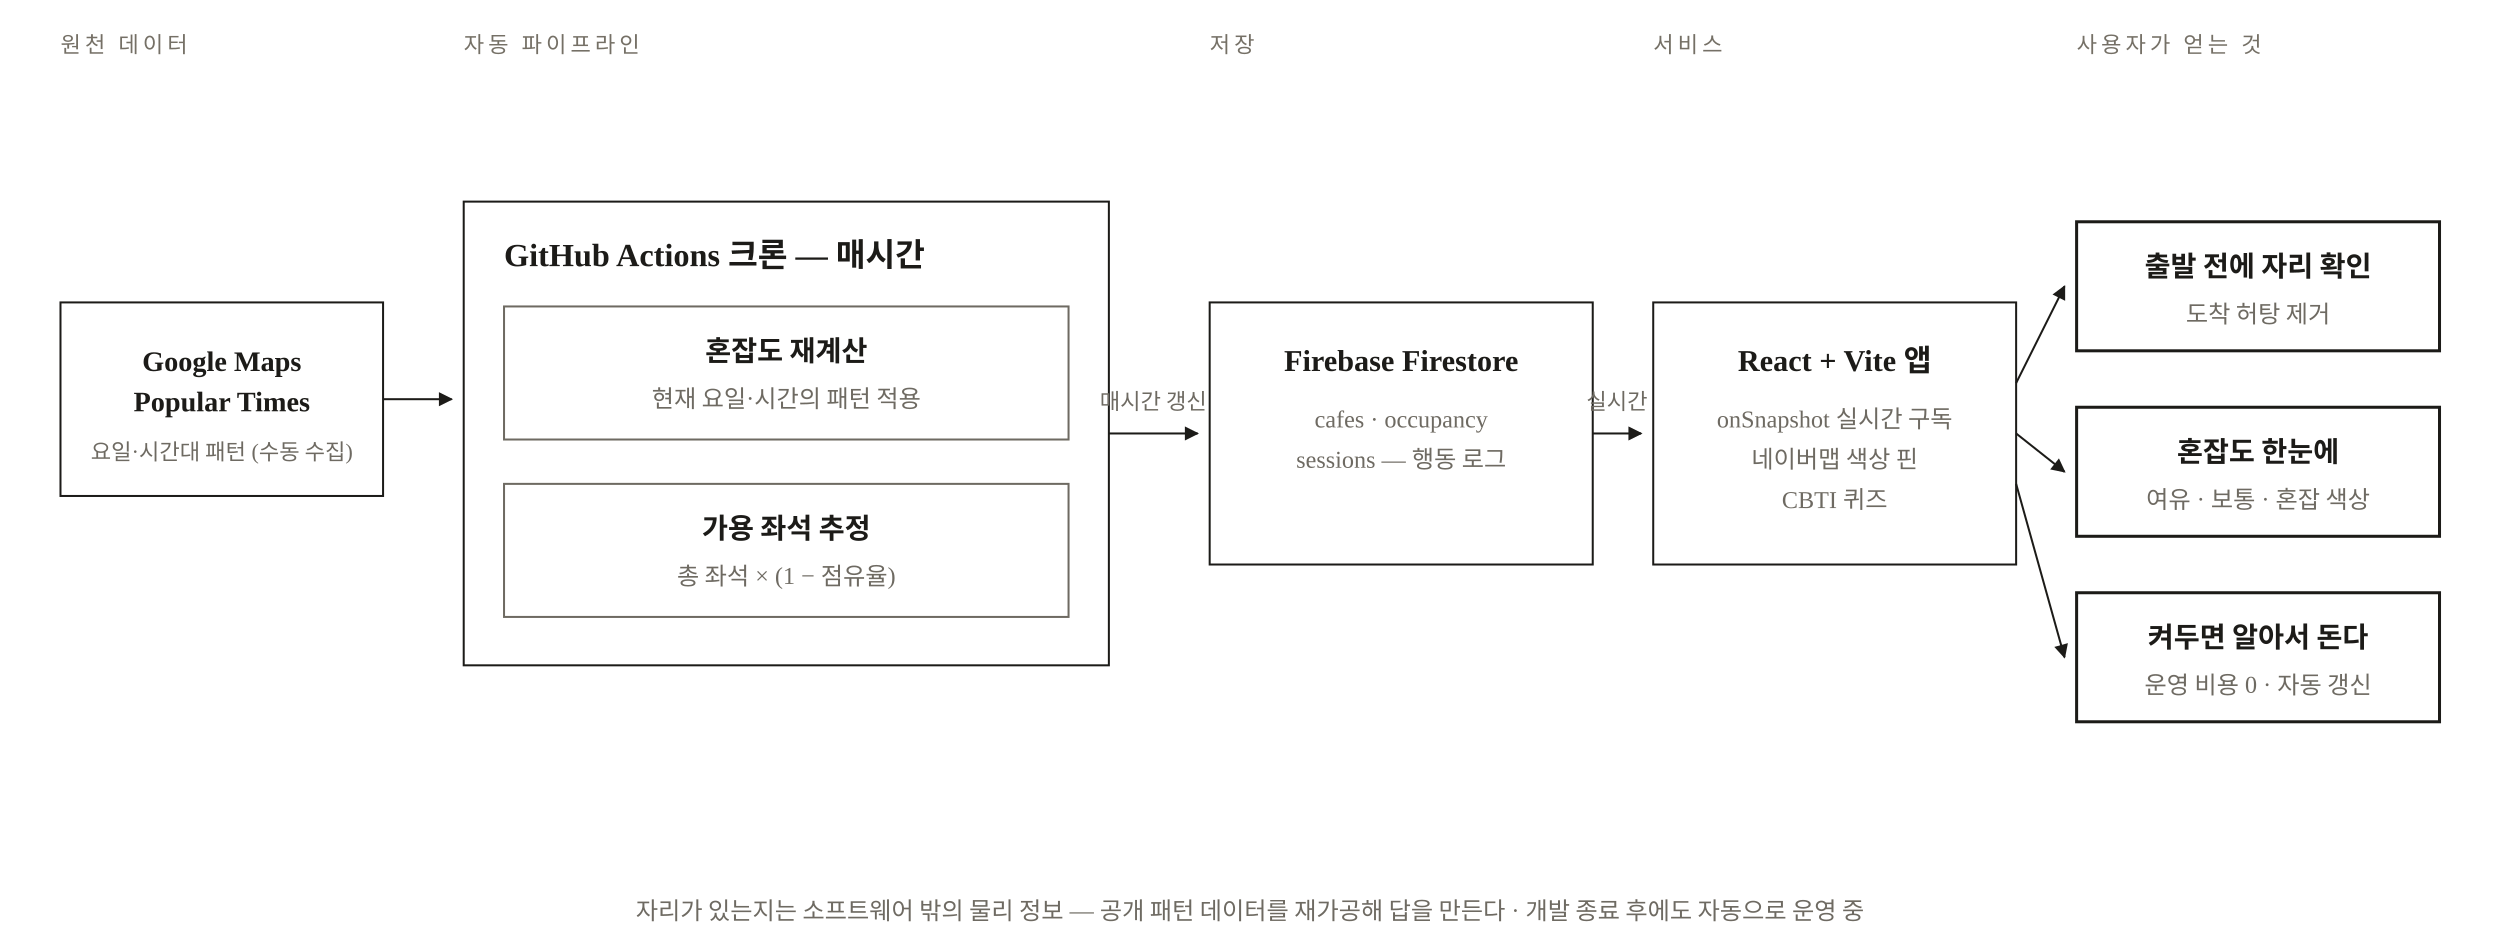
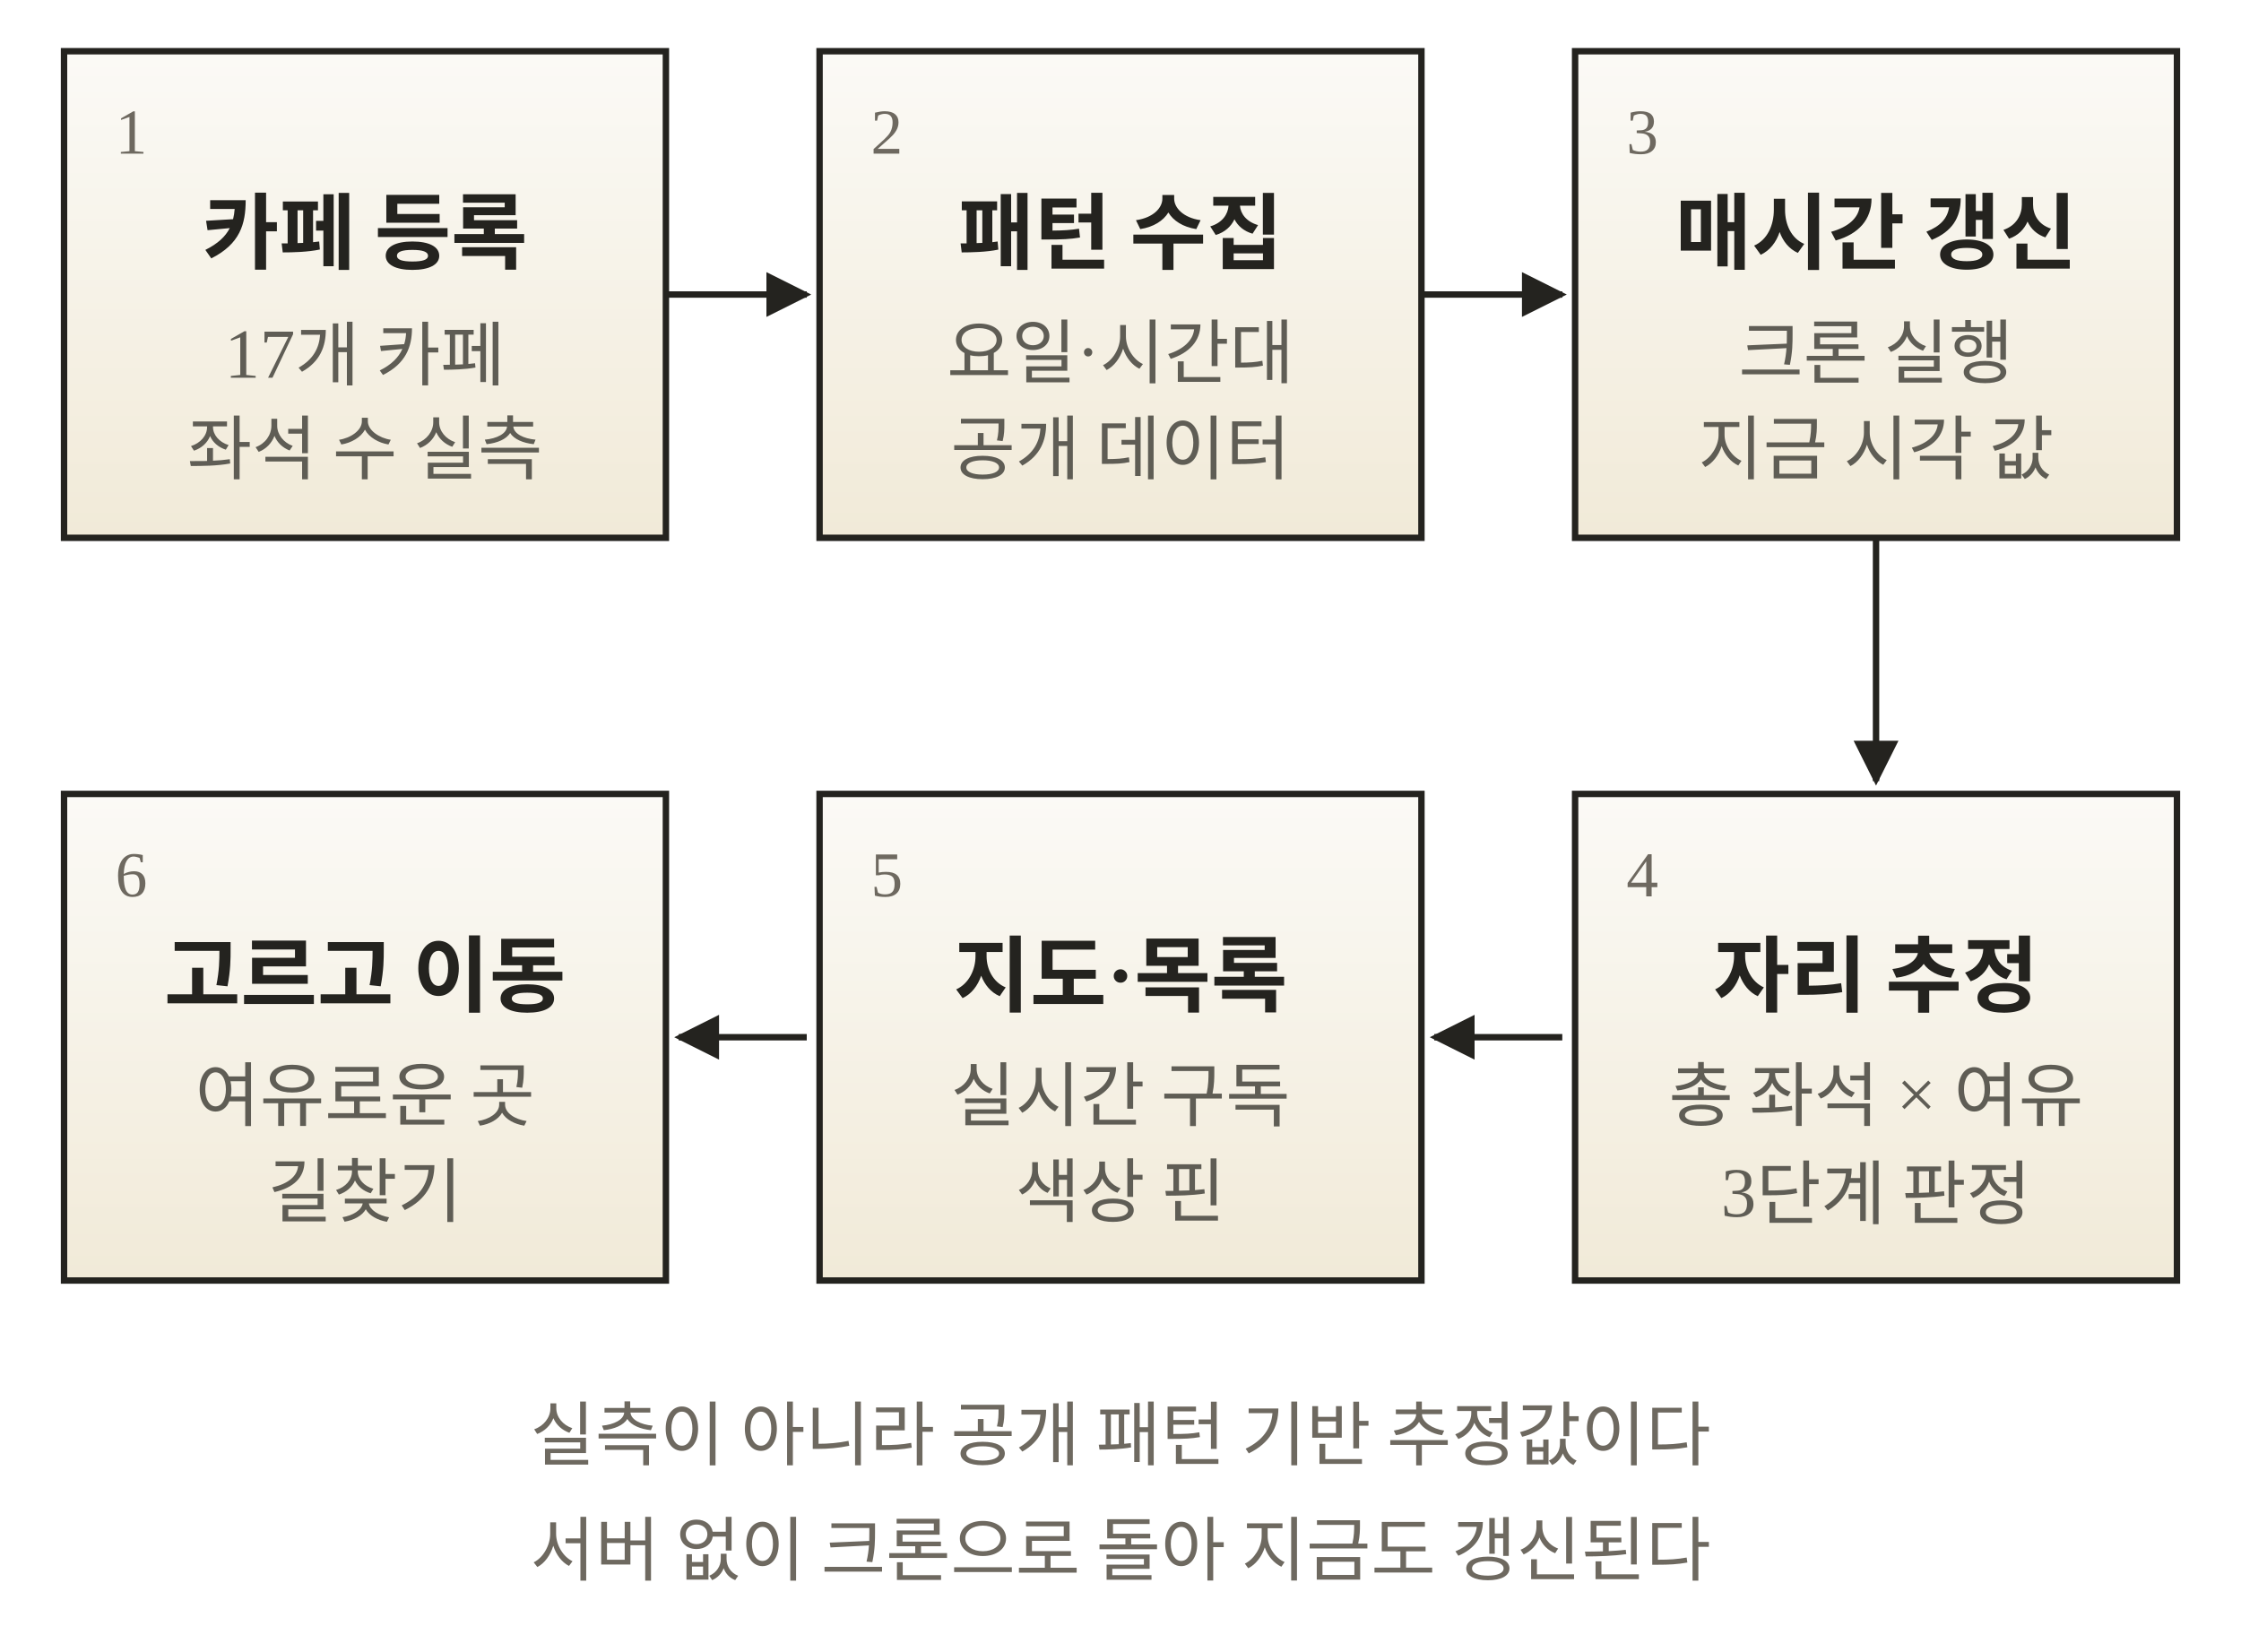
- <svg xmlns="http://www.w3.org/2000/svg" viewBox="0 0 1240 470" role="img" aria-label="실패없는 카페 선택 시스템 구조도">
+ <svg xmlns="http://www.w3.org/2000/svg" viewBox="0 0 350 258" role="img" aria-label="실패없는 카페 선택 흐름 — 좌석 실측에서 길찾기까지 여섯 단계">
  <defs>
    <marker id="arrow" viewBox="0 0 10 10" refX="9" refY="5" markerWidth="7" markerHeight="7" orient="auto-start-reverse">
-       <path d="M 0 0 L 10 5 L 0 10 z" fill="#1c1b18" />
+       <path d="M 0 0 L 10 5 L 0 10 z" fill="#24231f" />
    </marker>
+     <linearGradient id="boxGrad" x1="0" y1="0" x2="0" y2="1">
+       <stop offset="0%" stop-color="#fbfaf6" />
+       <stop offset="100%" stop-color="#f1ead8" />
+     </linearGradient>
  </defs>
-   <text x="30" y="26" font-size="11" letter-spacing="2" fill="#757066">원천 데이터</text>
-   <text x="230" y="26" font-size="11" letter-spacing="2" fill="#757066">자동 파이프라인</text>
-   <text x="600" y="26" font-size="11" letter-spacing="2" fill="#757066">저장</text>
-   <text x="820" y="26" font-size="11" letter-spacing="2" fill="#757066">서비스</text>
-   <text x="1030" y="26" font-size="11" letter-spacing="2" fill="#757066">사용자가 얻는 것</text>
-   <rect x="30" y="150" width="160" height="96" fill="none" stroke="#1c1b18" stroke-width="1" />
-   <text x="110" y="184" text-anchor="middle" font-size="14" font-weight="600" fill="#1c1b18">Google Maps</text>
-   <text x="110" y="204" text-anchor="middle" font-size="14" font-weight="600" fill="#1c1b18">Popular Times</text>
-   <text x="110" y="228" text-anchor="middle" font-size="11" fill="#6e6a62">요일·시간대 패턴 (수동 수집)</text>
-   <line x1="190" y1="198" x2="224" y2="198" stroke="#1c1b18" stroke-width="1" marker-end="url(#arrow)" />
-   <rect x="230" y="100" width="320" height="230" fill="none" stroke="#1c1b18" stroke-width="1" />
-   <text x="250" y="132" font-size="16" font-weight="600" fill="#1c1b18">GitHub Actions 크론 — 매시간</text>
-   <rect x="250" y="152" width="280" height="66" fill="none" stroke="#6e6a62" stroke-width="1" />
-   <text x="390" y="179" text-anchor="middle" font-size="14" font-weight="600" fill="#1c1b18">혼잡도 재계산</text>
-   <text x="390" y="202" text-anchor="middle" font-size="12" fill="#6e6a62">현재 요일·시간의 패턴 적용</text>
-   <rect x="250" y="240" width="280" height="66" fill="none" stroke="#6e6a62" stroke-width="1" />
-   <text x="390" y="267" text-anchor="middle" font-size="14" font-weight="600" fill="#1c1b18">가용 좌석 추정</text>
-   <text x="390" y="290" text-anchor="middle" font-size="12" fill="#6e6a62">총 좌석 × (1 − 점유율)</text>
-   <line x1="550" y1="215" x2="594" y2="215" stroke="#1c1b18" stroke-width="1" marker-end="url(#arrow)" />
-   <text x="572" y="203" text-anchor="middle" font-size="11" fill="#6e6a62">매시간 갱신</text>
-   <rect x="600" y="150" width="190" height="130" fill="none" stroke="#1c1b18" stroke-width="1" />
-   <text x="695" y="184" text-anchor="middle" font-size="15" font-weight="600" fill="#1c1b18">Firebase Firestore</text>
-   <text x="695" y="212" text-anchor="middle" font-size="12" fill="#6e6a62">cafes · occupancy</text>
-   <text x="695" y="232" text-anchor="middle" font-size="12" fill="#6e6a62">sessions — 행동 로그</text>
-   <line x1="790" y1="215" x2="814" y2="215" stroke="#1c1b18" stroke-width="1" marker-end="url(#arrow)" />
-   <text x="802" y="203" text-anchor="middle" font-size="11" fill="#6e6a62">실시간</text>
-   <rect x="820" y="150" width="180" height="130" fill="none" stroke="#1c1b18" stroke-width="1" />
-   <text x="910" y="184" text-anchor="middle" font-size="15" font-weight="600" fill="#1c1b18">React + Vite 앱</text>
-   <text x="910" y="212" text-anchor="middle" font-size="12" fill="#6e6a62">onSnapshot 실시간 구독</text>
-   <text x="910" y="232" text-anchor="middle" font-size="12" fill="#6e6a62">네이버맵 색상 핀</text>
-   <text x="910" y="252" text-anchor="middle" font-size="12" fill="#6e6a62">CBTI 퀴즈</text>
-   <line x1="1000" y1="190" x2="1024" y2="142" stroke="#1c1b18" stroke-width="1" marker-end="url(#arrow)" />
-   <line x1="1000" y1="215" x2="1024" y2="234" stroke="#1c1b18" stroke-width="1" marker-end="url(#arrow)" />
-   <line x1="1000" y1="240" x2="1024" y2="326" stroke="#1c1b18" stroke-width="1" marker-end="url(#arrow)" />
-   <rect x="1030" y="110" width="180" height="64" fill="none" stroke="#1c1b18" stroke-width="1.5" />
-   <text x="1120" y="137" text-anchor="middle" font-size="14" font-weight="600" fill="#1c1b18">출발 전에 자리 확인</text>
-   <text x="1120" y="160" text-anchor="middle" font-size="12" fill="#6e6a62">도착 허탕 제거</text>
-   <rect x="1030" y="202" width="180" height="64" fill="none" stroke="#1c1b18" stroke-width="1.5" />
-   <text x="1120" y="229" text-anchor="middle" font-size="14" font-weight="600" fill="#1c1b18">혼잡도 한눈에</text>
-   <text x="1120" y="252" text-anchor="middle" font-size="12" fill="#6e6a62">여유 · 보통 · 혼잡 색상</text>
-   <rect x="1030" y="294" width="180" height="64" fill="none" stroke="#1c1b18" stroke-width="1.5" />
-   <text x="1120" y="321" text-anchor="middle" font-size="14" font-weight="600" fill="#1c1b18">켜두면 알아서 돈다</text>
-   <text x="1120" y="344" text-anchor="middle" font-size="12" fill="#6e6a62">운영 비용 0 · 자동 갱신</text>
-   <text x="620" y="456" text-anchor="middle" font-size="12" fill="#6e6a62">자리가 있는지는 소프트웨어 밖의 물리 정보 — 공개 패턴 데이터를 재가공해 답을 만든다 · 개발 종료 후에도 자동으로 운영 중</text>
+   <rect x="10" y="8" width="94" height="76" fill="url(#boxGrad)" stroke="#24231f" stroke-width="1" />
+   <text x="18" y="24" font-size="10" letter-spacing="1" fill="#6e6960">1</text>
+   <text x="57" y="41" text-anchor="middle" font-size="13" font-weight="600" fill="#24231f">카페 등록</text>
+   <text x="57" y="59" text-anchor="middle" font-size="11" fill="#5f5d55">17개 카페</text>
+   <text x="57" y="74" text-anchor="middle" font-size="11" fill="#5f5d55">좌석 수 실측</text>
+   <rect x="128" y="8" width="94" height="76" fill="url(#boxGrad)" stroke="#24231f" stroke-width="1" />
+   <text x="136" y="24" font-size="10" letter-spacing="1" fill="#6e6960">2</text>
+   <text x="175" y="41" text-anchor="middle" font-size="13" font-weight="600" fill="#24231f">패턴 수집</text>
+   <text x="175" y="59" text-anchor="middle" font-size="11" fill="#5f5d55">요일·시간대</text>
+   <text x="175" y="74" text-anchor="middle" font-size="11" fill="#5f5d55">공개 데이터</text>
+   <rect x="246" y="8" width="94" height="76" fill="url(#boxGrad)" stroke="#24231f" stroke-width="1" />
+   <text x="254" y="24" font-size="10" letter-spacing="1" fill="#6e6960">3</text>
+   <text x="293" y="41" text-anchor="middle" font-size="13" font-weight="600" fill="#24231f">매시간 갱신</text>
+   <text x="293" y="59" text-anchor="middle" font-size="11" fill="#5f5d55">크론 실행</text>
+   <text x="293" y="74" text-anchor="middle" font-size="11" fill="#5f5d55">지금 시각 값</text>
+   <rect x="246" y="124" width="94" height="76" fill="url(#boxGrad)" stroke="#24231f" stroke-width="1" />
+   <text x="254" y="140" font-size="10" letter-spacing="1" fill="#6e6960">4</text>
+   <text x="293" y="157" text-anchor="middle" font-size="13" font-weight="600" fill="#24231f">자리 추정</text>
+   <text x="293" y="175" text-anchor="middle" font-size="11" fill="#5f5d55">총 좌석 × 여유</text>
+   <text x="293" y="190" text-anchor="middle" font-size="11" fill="#5f5d55">3단계 판정</text>
+   <rect x="128" y="124" width="94" height="76" fill="url(#boxGrad)" stroke="#24231f" stroke-width="1" />
+   <text x="136" y="140" font-size="10" letter-spacing="1" fill="#6e6960">5</text>
+   <text x="175" y="157" text-anchor="middle" font-size="13" font-weight="600" fill="#24231f">지도·목록</text>
+   <text x="175" y="175" text-anchor="middle" font-size="11" fill="#5f5d55">실시간 구독</text>
+   <text x="175" y="190" text-anchor="middle" font-size="11" fill="#5f5d55">색상 핀</text>
+   <rect x="10" y="124" width="94" height="76" fill="url(#boxGrad)" stroke="#24231f" stroke-width="1" />
+   <text x="18" y="140" font-size="10" letter-spacing="1" fill="#6e6960">6</text>
+   <text x="57" y="157" text-anchor="middle" font-size="13" font-weight="600" fill="#24231f">고르고 이동</text>
+   <text x="57" y="175" text-anchor="middle" font-size="11" fill="#5f5d55">여유로운 곳</text>
+   <text x="57" y="190" text-anchor="middle" font-size="11" fill="#5f5d55">길찾기</text>
+   <line x1="104" y1="46" x2="126" y2="46" stroke="#24231f" stroke-width="1" marker-end="url(#arrow)" />
+   <line x1="222" y1="46" x2="244" y2="46" stroke="#24231f" stroke-width="1" marker-end="url(#arrow)" />
+   <line x1="293" y1="84" x2="293" y2="122" stroke="#24231f" stroke-width="1" marker-end="url(#arrow)" />
+   <line x1="244" y1="162" x2="224" y2="162" stroke="#24231f" stroke-width="1" marker-end="url(#arrow)" />
+   <line x1="126" y1="162" x2="106" y2="162" stroke="#24231f" stroke-width="1" marker-end="url(#arrow)" />
+   <text x="175" y="228" text-anchor="middle" font-size="11" fill="#6e6960">실측이 아니라 공개 패턴 기반 추정값이다</text>
+   <text x="175" y="246" text-anchor="middle" font-size="11" fill="#6e6960">서버 없이 크론으로 돌아 지금도 갱신된다</text>
</svg>
